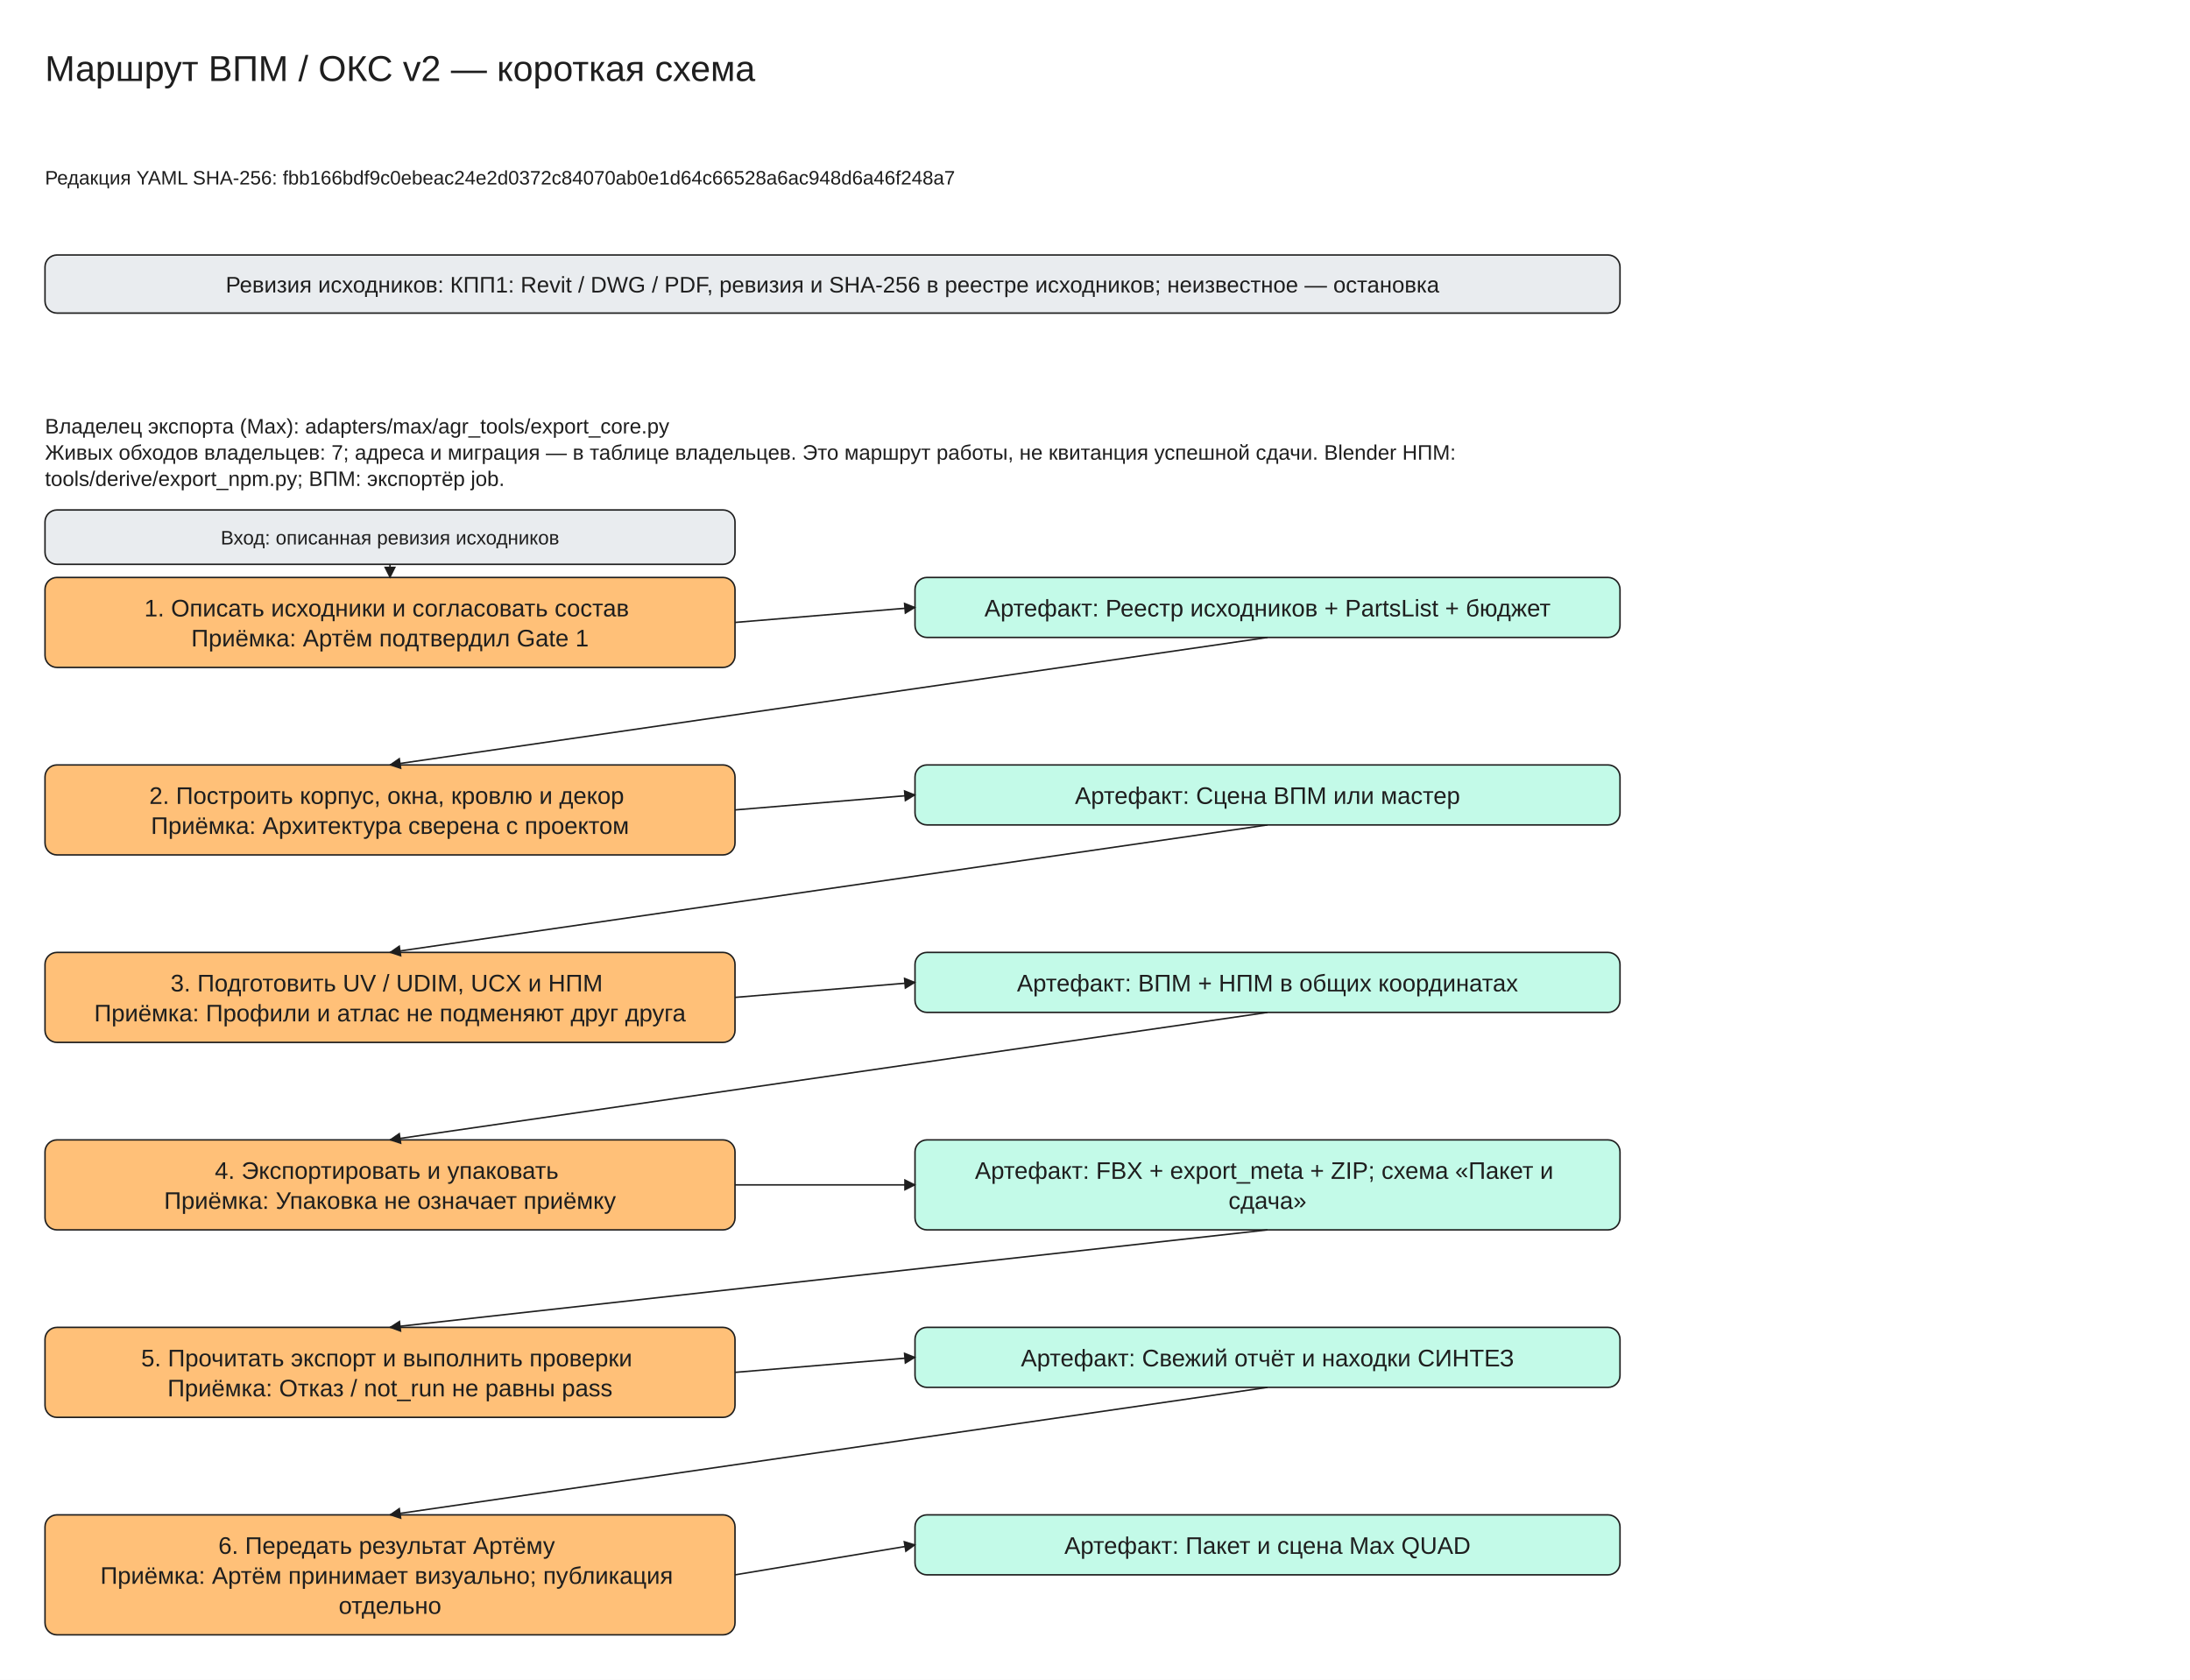
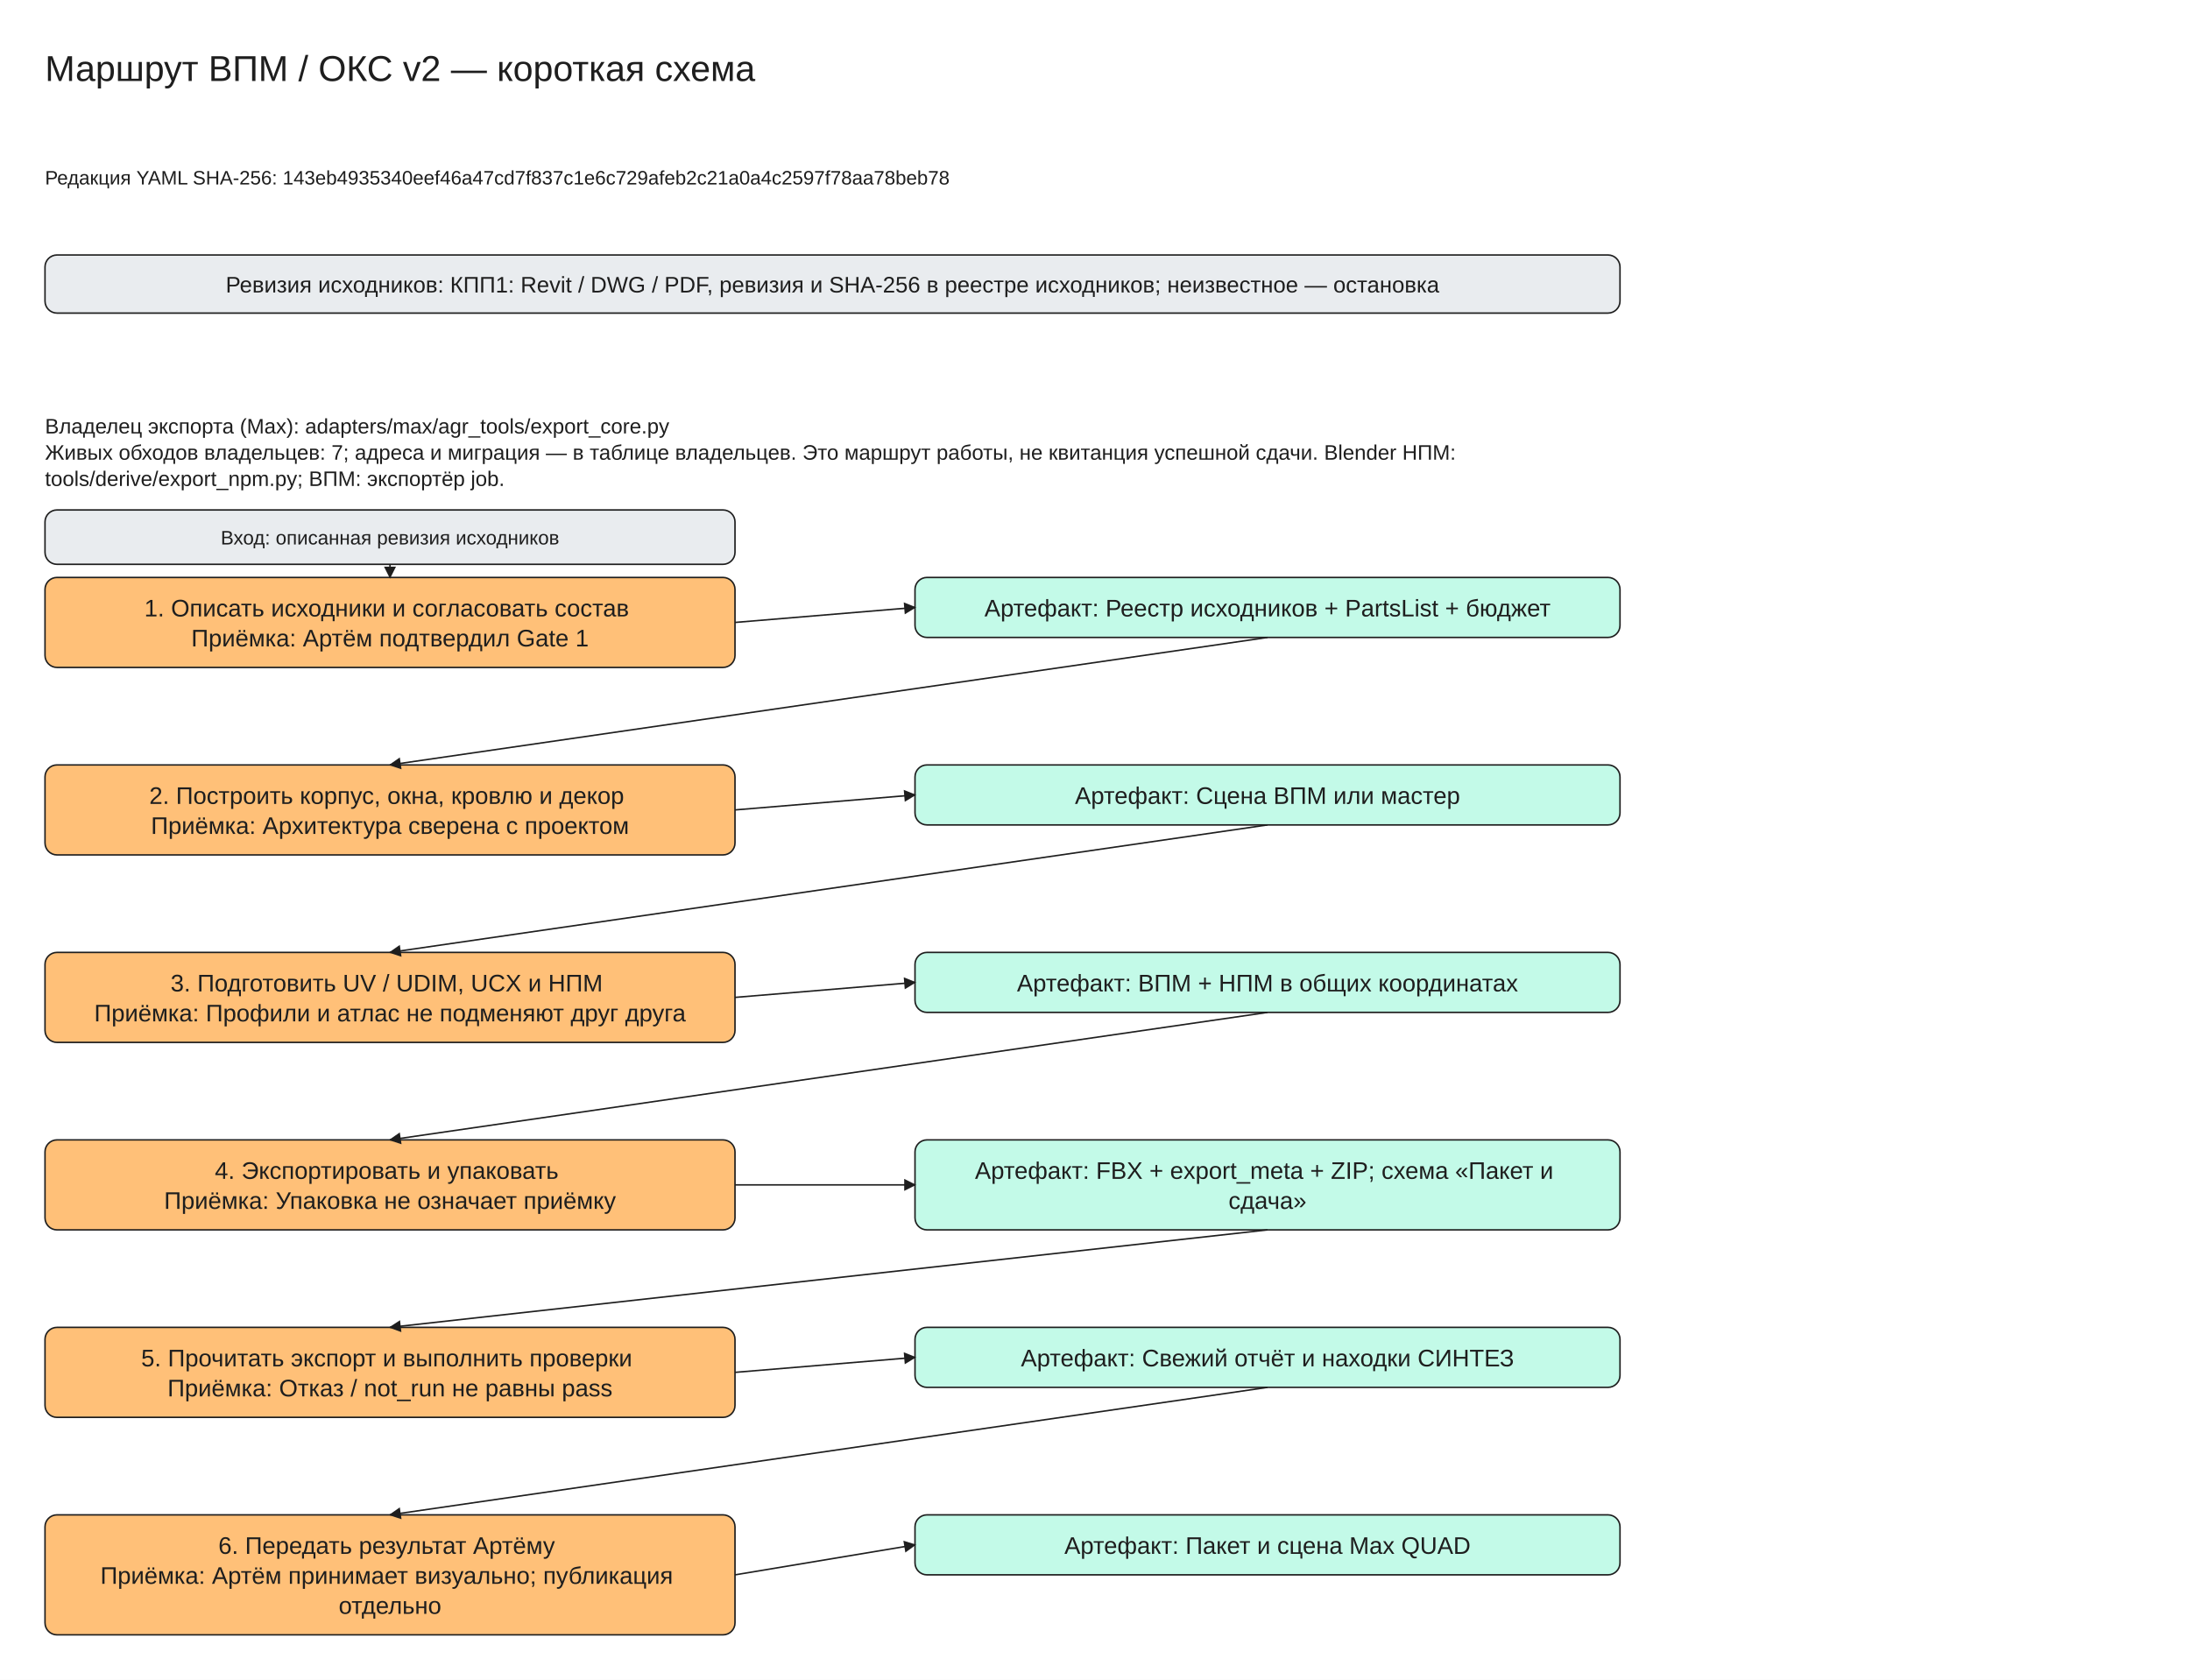
<svg xmlns="http://www.w3.org/2000/svg" viewBox="0 -30 1460 1120" width="1460" height="1120" font-family="Segoe UI, Arial, sans-serif">
  <defs>
    <marker id="arrow" viewBox="0 0 10 10" refX="9" refY="5" markerWidth="8" markerHeight="8" orient="auto-start-reverse">
      <path d="M0,0 L10,5 L0,10 z" fill="#1e1e1e" />
    </marker>
  </defs>
  <rect x="0" y="-30" width="1460" height="1120" fill="#ffffff" />
  <rect x="30" y="140" width="1050" height="38.75" rx="8" fill="#e9ecef" stroke="#1e1e1e" />
  <rect x="30" y="355" width="460" height="60.0" rx="8" fill="#ffc078" stroke="#1e1e1e" />
  <rect x="610" y="355" width="470" height="40.0" rx="8" fill="#c3fae8" stroke="#1e1e1e" />
  <rect x="30" y="310" width="460" height="36.25" rx="8" fill="#e9ecef" stroke="#1e1e1e" />
  <line x1="260.0" y1="346.25" x2="260.0" y2="355.0" stroke="#1e1e1e" marker-end="url(#arrow)" />
  <line x1="490" y1="385.0" x2="610" y2="375.0" stroke="#1e1e1e" marker-end="url(#arrow)" />
  <rect x="30" y="480.0" width="460" height="60.0" rx="8" fill="#ffc078" stroke="#1e1e1e" />
  <rect x="610" y="480.0" width="470" height="40.0" rx="8" fill="#c3fae8" stroke="#1e1e1e" />
  <line x1="845.0" y1="395.0" x2="260.0" y2="480.0" stroke="#1e1e1e" marker-end="url(#arrow)" />
  <line x1="490" y1="510.0" x2="610" y2="500.0" stroke="#1e1e1e" marker-end="url(#arrow)" />
  <rect x="30" y="605.0" width="460" height="60.0" rx="8" fill="#ffc078" stroke="#1e1e1e" />
  <rect x="610" y="605.0" width="470" height="40.0" rx="8" fill="#c3fae8" stroke="#1e1e1e" />
  <line x1="845.0" y1="520.0" x2="260.0" y2="605.0" stroke="#1e1e1e" marker-end="url(#arrow)" />
  <line x1="490" y1="635.0" x2="610" y2="625.0" stroke="#1e1e1e" marker-end="url(#arrow)" />
  <rect x="30" y="730.0" width="460" height="60.0" rx="8" fill="#ffc078" stroke="#1e1e1e" />
  <rect x="610" y="730.0" width="470" height="60.0" rx="8" fill="#c3fae8" stroke="#1e1e1e" />
  <line x1="845.0" y1="645.0" x2="260.0" y2="730.0" stroke="#1e1e1e" marker-end="url(#arrow)" />
  <line x1="490" y1="760.0" x2="610" y2="760.0" stroke="#1e1e1e" marker-end="url(#arrow)" />
  <rect x="30" y="855.0" width="460" height="60.0" rx="8" fill="#ffc078" stroke="#1e1e1e" />
  <rect x="610" y="855.0" width="470" height="40.0" rx="8" fill="#c3fae8" stroke="#1e1e1e" />
  <line x1="845.0" y1="790.0" x2="260.0" y2="855.0" stroke="#1e1e1e" marker-end="url(#arrow)" />
  <line x1="490" y1="885.0" x2="610" y2="875.0" stroke="#1e1e1e" marker-end="url(#arrow)" />
  <rect x="30" y="980.0" width="460" height="80.0" rx="8" fill="#ffc078" stroke="#1e1e1e" />
  <rect x="610" y="980.0" width="470" height="40.0" rx="8" fill="#c3fae8" stroke="#1e1e1e" />
  <line x1="845.0" y1="895.0" x2="260.0" y2="980.0" stroke="#1e1e1e" marker-end="url(#arrow)" />
  <line x1="490" y1="1020.0" x2="610" y2="1000.0" stroke="#1e1e1e" marker-end="url(#arrow)" />
  <text x="30" y="0" font-size="24" text-anchor="start" fill="#1e1e1e">
    <tspan x="30" dy="24">Маршрут ВПМ / ОКС v2 — короткая схема</tspan>
  </text>
  <text x="30" y="80" font-size="13" text-anchor="start" fill="#1e1e1e">
-     <tspan x="30" dy="13">Редакция YAML SHA-256: fbb166bdf9c0ebeac24e2d0372c84070ab0e1d64c66528a6ac948d6a46f248a7</tspan>
+     <tspan x="30" dy="13">Редакция YAML SHA-256: 143eb4935340eef46a47cd7f837c1e6c729afeb2c21a0a4c2597f78aa78beb78</tspan>
  </text>
  <text x="555.0" y="150.0" font-size="15" text-anchor="middle" fill="#1e1e1e">
    <tspan x="555.0" dy="15">Ревизия исходников: КПП1: Revit / DWG / PDF, ревизия и SHA-256 в реестре исходников; неизвестное — остановка</tspan>
  </text>
  <text x="30" y="245" font-size="14" text-anchor="start" fill="#1e1e1e">
    <tspan x="30" dy="14">Владелец экспорта (Max): adapters/max/agr_tools/export_core.py</tspan>
    <tspan x="30" dy="17.5">Живых обходов владельцев: 7; адреса и миграция — в таблице владельцев. Это маршрут работы, не квитанция успешной сдачи. Blender НПМ:</tspan>
    <tspan x="30" dy="17.5">tools/derive/export_npm.py; ВПМ: экспортёр job.</tspan>
  </text>
  <text x="260.0" y="365.0" font-size="16" text-anchor="middle" fill="#1e1e1e">
    <tspan x="260.0" dy="16">1. Описать исходники и согласовать состав</tspan>
    <tspan x="260.0" dy="20.0">Приёмка: Артём подтвердил Gate 1</tspan>
  </text>
  <text x="845.0" y="365.0" font-size="16" text-anchor="middle" fill="#1e1e1e">
    <tspan x="845.0" dy="16">Артефакт: Реестр исходников + PartsList + бюджет</tspan>
  </text>
  <text x="260.0" y="320.0" font-size="13" text-anchor="middle" fill="#1e1e1e">
    <tspan x="260.0" dy="13">Вход: описанная ревизия исходников</tspan>
  </text>
  <text x="260.0" y="490.0" font-size="16" text-anchor="middle" fill="#1e1e1e">
    <tspan x="260.0" dy="16">2. Построить корпус, окна, кровлю и декор</tspan>
    <tspan x="260.0" dy="20.0">Приёмка: Архитектура сверена с проектом</tspan>
  </text>
  <text x="845.0" y="490.0" font-size="16" text-anchor="middle" fill="#1e1e1e">
    <tspan x="845.0" dy="16">Артефакт: Сцена ВПМ или мастер</tspan>
  </text>
  <text x="260.0" y="615.0" font-size="16" text-anchor="middle" fill="#1e1e1e">
    <tspan x="260.0" dy="16">3. Подготовить UV / UDIM, UCX и НПМ</tspan>
    <tspan x="260.0" dy="20.0">Приёмка: Профили и атлас не подменяют друг друга</tspan>
  </text>
  <text x="845.0" y="615.0" font-size="16" text-anchor="middle" fill="#1e1e1e">
    <tspan x="845.0" dy="16">Артефакт: ВПМ + НПМ в общих координатах</tspan>
  </text>
  <text x="260.0" y="740.0" font-size="16" text-anchor="middle" fill="#1e1e1e">
    <tspan x="260.0" dy="16">4. Экспортировать и упаковать</tspan>
    <tspan x="260.0" dy="20.0">Приёмка: Упаковка не означает приёмку</tspan>
  </text>
  <text x="845.0" y="740.0" font-size="16" text-anchor="middle" fill="#1e1e1e">
    <tspan x="845.0" dy="16">Артефакт: FBX + export_meta + ZIP; схема «Пакет и</tspan>
    <tspan x="845.0" dy="20.0">сдача»</tspan>
  </text>
  <text x="260.0" y="865.0" font-size="16" text-anchor="middle" fill="#1e1e1e">
    <tspan x="260.0" dy="16">5. Прочитать экспорт и выполнить проверки</tspan>
    <tspan x="260.0" dy="20.0">Приёмка: Отказ / not_run не равны pass</tspan>
  </text>
  <text x="845.0" y="865.0" font-size="16" text-anchor="middle" fill="#1e1e1e">
    <tspan x="845.0" dy="16">Артефакт: Свежий отчёт и находки СИНТЕЗ</tspan>
  </text>
  <text x="260.0" y="990.0" font-size="16" text-anchor="middle" fill="#1e1e1e">
    <tspan x="260.0" dy="16">6. Передать результат Артёму</tspan>
    <tspan x="260.0" dy="20.0">Приёмка: Артём принимает визуально; публикация</tspan>
    <tspan x="260.0" dy="20.0">отдельно</tspan>
  </text>
  <text x="845.0" y="990.0" font-size="16" text-anchor="middle" fill="#1e1e1e">
    <tspan x="845.0" dy="16">Артефакт: Пакет и сцена Max QUAD</tspan>
  </text>
</svg>
